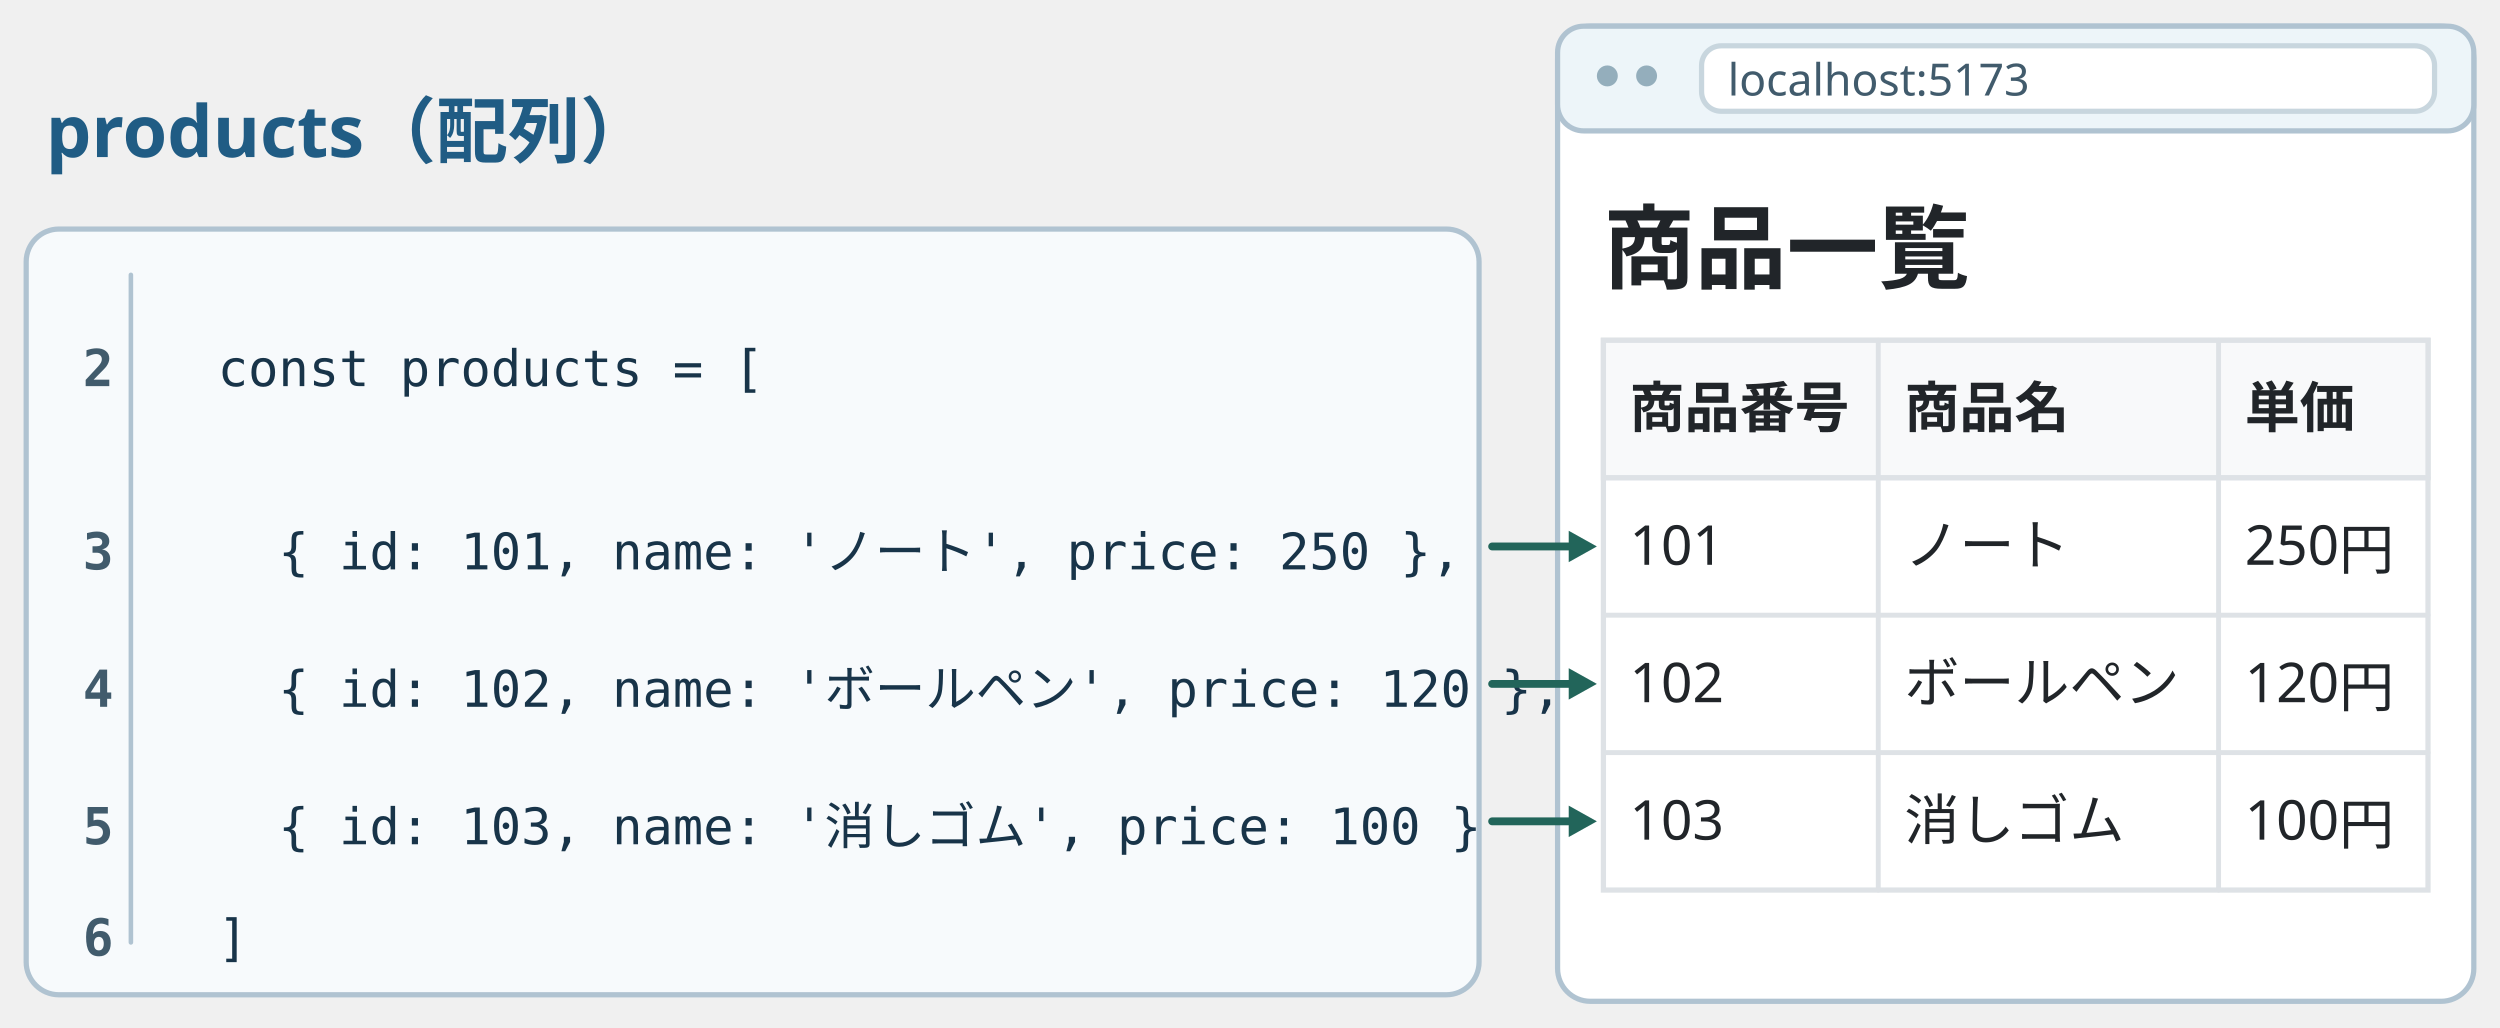
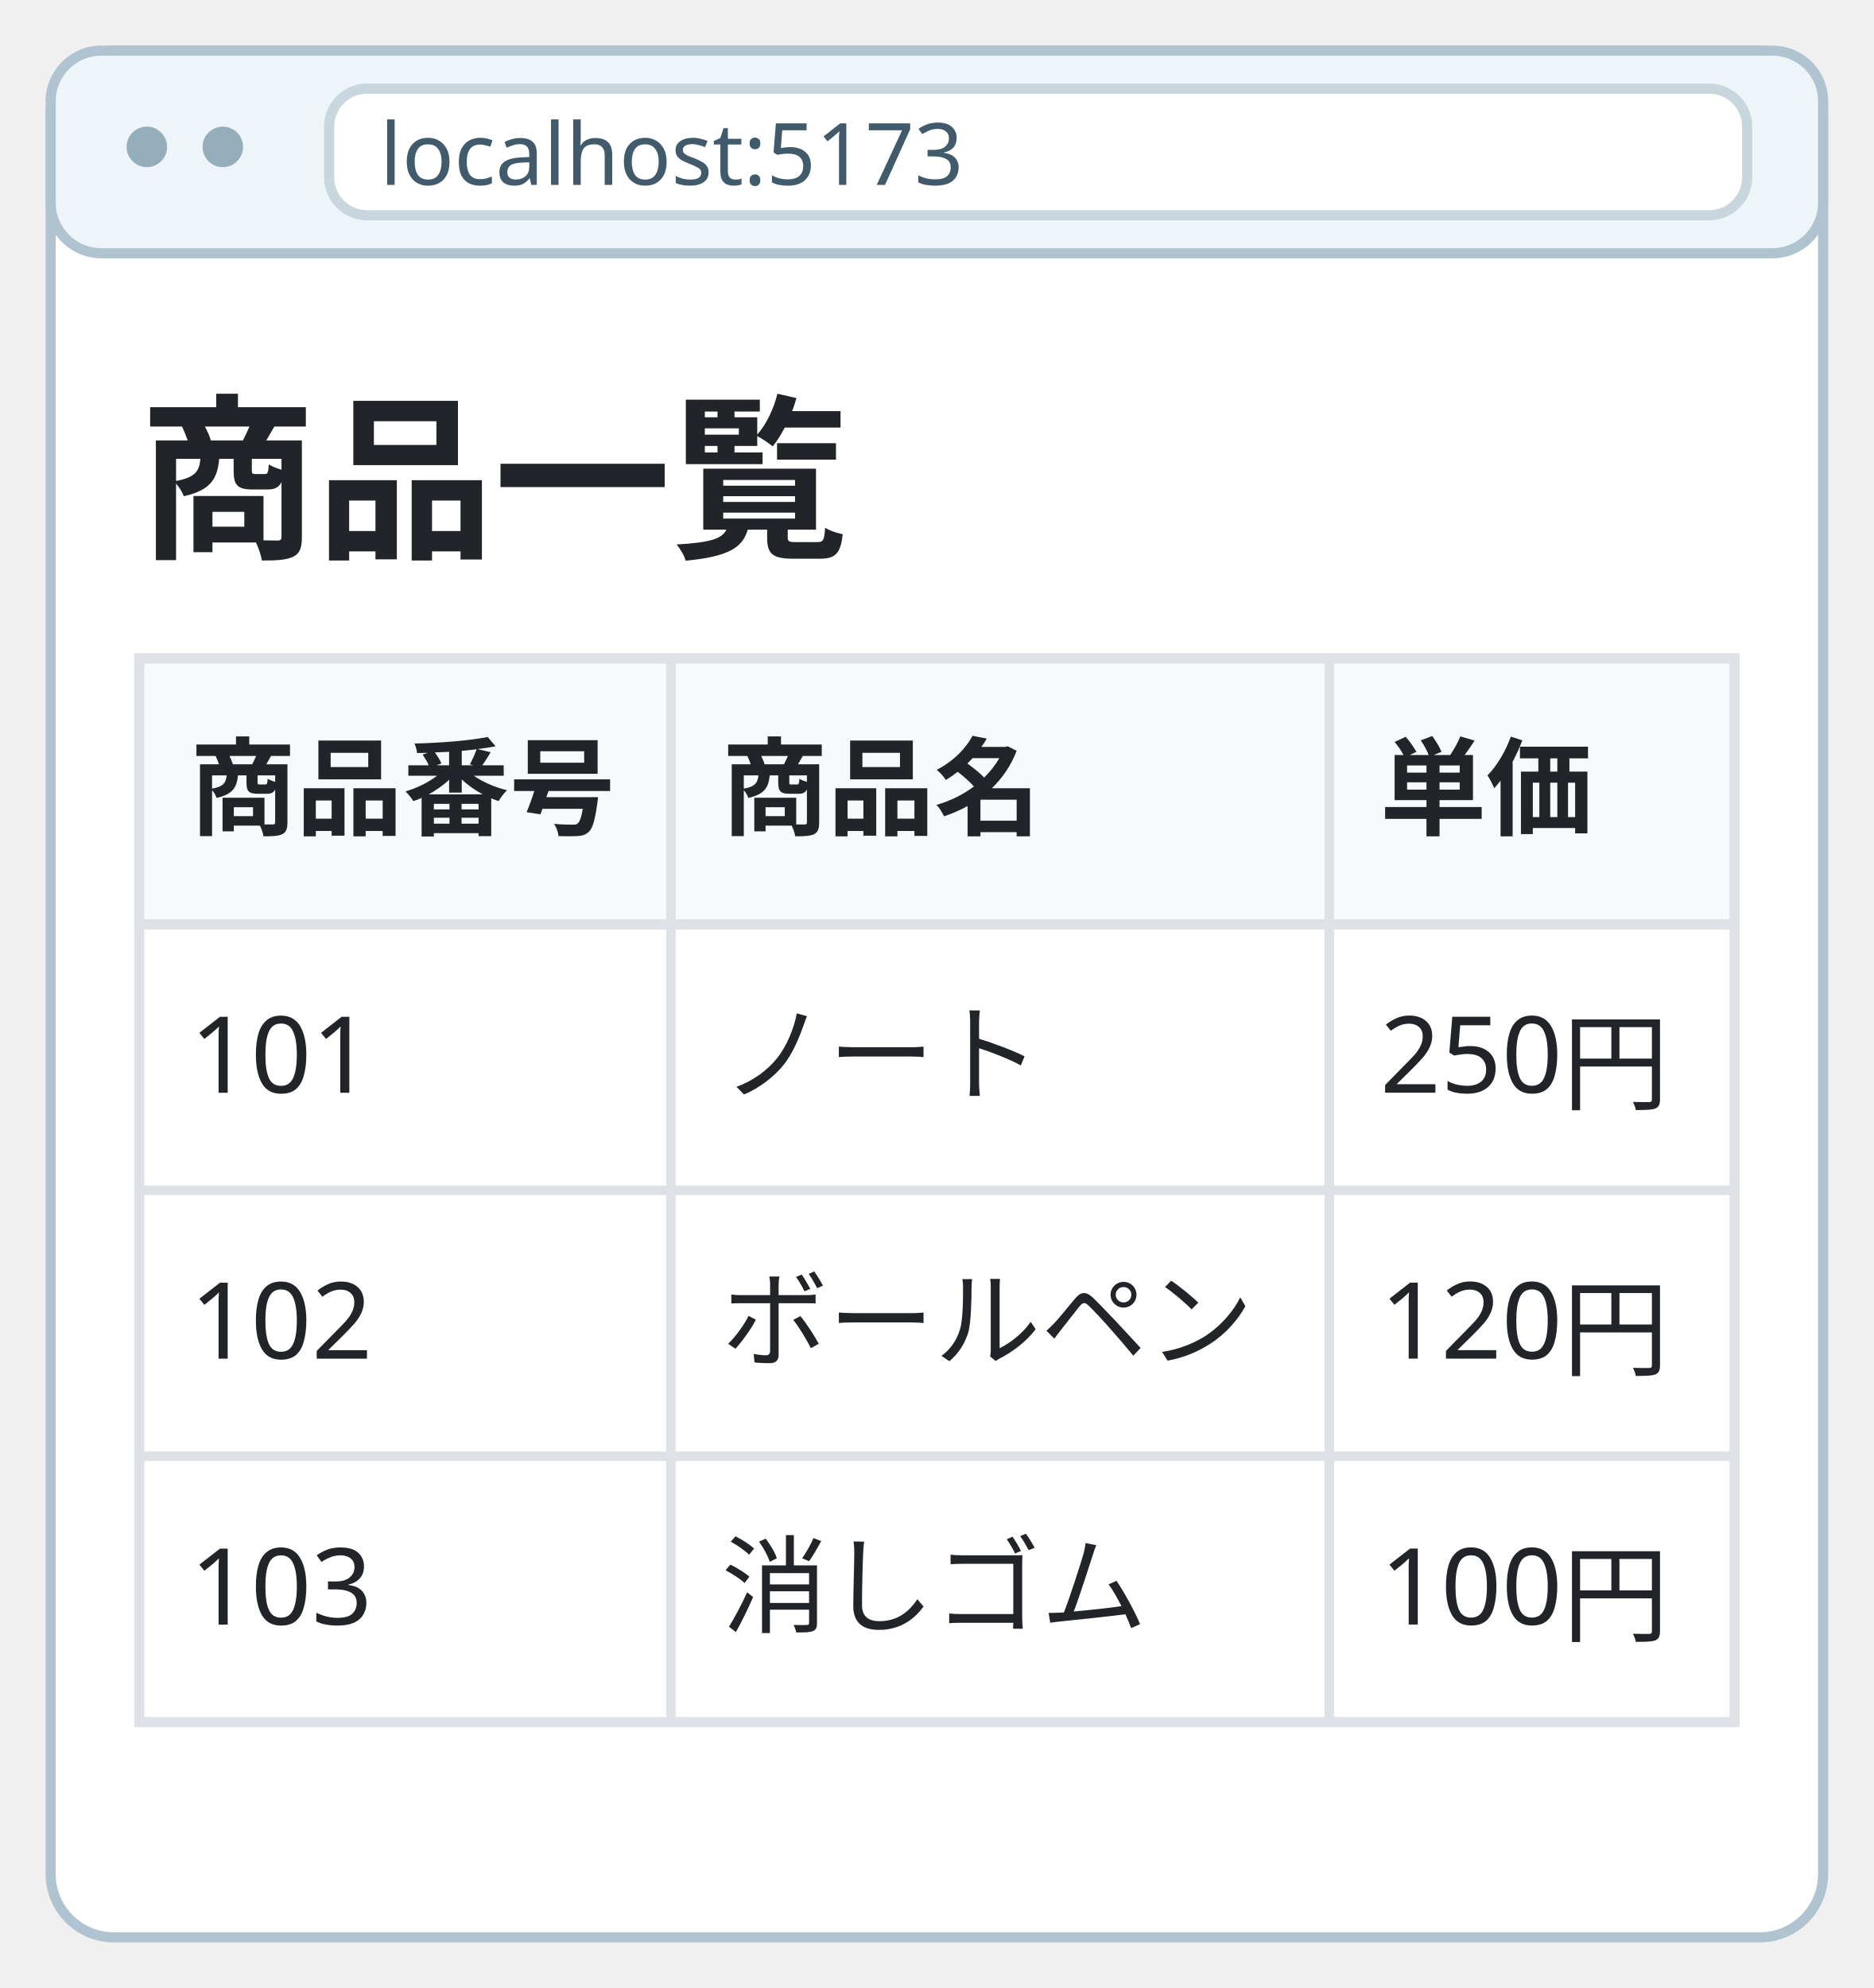
- <svg xmlns="http://www.w3.org/2000/svg" width="382" height="157" viewBox="0 0 382 157">
-   <text x="7" y="24" font-size="11" fill="#205c84" font-weight="700" text-anchor="start" font-family="Meiryo, sans-serif" xml:space="preserve">products（配列）</text>
-   <rect x="4" y="35" width="222" height="117" rx="5" fill="#f7fafc" stroke="#b0c3d1" stroke-width="0.8" />
-   <path d="M 20 42 L 20 144" stroke="#b0c3d1" stroke-width="0.7" fill="none" stroke-linecap="round" />
+ <svg xmlns="http://www.w3.org/2000/svg" width="148" height="157" viewBox="234 0 148 157">
  <rect x="238" y="4" width="140" height="149" rx="5" fill="#ffffff" stroke="#b0c3d1" stroke-width="0.8" />
  <rect x="238" y="4" width="140" height="16" rx="4" fill="#edf5f9" stroke="#b0c3d1" stroke-width="0.8" />
  <rect x="244" y="10" width="3.2" height="3.2" rx="1.6" fill="#94aebc" stroke="none" stroke-width="0.8" />
  <rect x="250" y="10" width="3.2" height="3.2" rx="1.6" fill="#94aebc" stroke="none" stroke-width="0.8" />
  <rect x="260" y="7" width="112" height="10" rx="3" fill="#ffffff" stroke="#c8d6de" stroke-width="0.8" />
  <text x="264" y="14.6" font-size="6.8" fill="#415b6c" font-weight="400" text-anchor="start" font-family="Meiryo, sans-serif" xml:space="preserve">localhost:5173</text>
  <text x="245" y="43" font-size="14" fill="#212529" font-weight="700" text-anchor="start" font-family="Meiryo, sans-serif" xml:space="preserve">商品一覧</text>
  <rect x="245" y="52" width="126" height="84" rx="0" fill="#ffffff" stroke="#dee2e6" stroke-width="0.8" />
  <rect x="245" y="52" width="126" height="21" rx="0" fill="#f8f9fa" stroke="#dee2e6" stroke-width="0.8" />
  <text x="249" y="65.3" font-size="8.4" fill="#212529" font-weight="700" text-anchor="start" font-family="Meiryo, sans-serif" xml:space="preserve">商品番号</text>
  <text x="249" y="86.3" font-size="8.4" fill="#212529" font-weight="400" text-anchor="start" font-family="Meiryo, sans-serif" xml:space="preserve">101</text>
  <text x="249" y="107.3" font-size="8.4" fill="#212529" font-weight="400" text-anchor="start" font-family="Meiryo, sans-serif" xml:space="preserve">102</text>
  <text x="249" y="128.3" font-size="8.4" fill="#212529" font-weight="400" text-anchor="start" font-family="Meiryo, sans-serif" xml:space="preserve">103</text>
  <path d="M 287 52 L 287 136" stroke="#dee2e6" stroke-width="0.75" fill="none" stroke-linecap="round" />
  <text x="291" y="65.3" font-size="8.4" fill="#212529" font-weight="700" text-anchor="start" font-family="Meiryo, sans-serif" xml:space="preserve">商品名</text>
  <text x="291" y="86.3" font-size="8.4" fill="#212529" font-weight="400" text-anchor="start" font-family="Meiryo, sans-serif" xml:space="preserve">ノート</text>
  <text x="291" y="107.3" font-size="8.4" fill="#212529" font-weight="400" text-anchor="start" font-family="Meiryo, sans-serif" xml:space="preserve">ボールペン</text>
  <text x="291" y="128.3" font-size="8.4" fill="#212529" font-weight="400" text-anchor="start" font-family="Meiryo, sans-serif" xml:space="preserve">消しゴム</text>
  <path d="M 339 52 L 339 136" stroke="#dee2e6" stroke-width="0.75" fill="none" stroke-linecap="round" />
  <text x="343" y="65.3" font-size="8.4" fill="#212529" font-weight="700" text-anchor="start" font-family="Meiryo, sans-serif" xml:space="preserve">単価</text>
  <text x="343" y="86.3" font-size="8.4" fill="#212529" font-weight="400" text-anchor="start" font-family="Meiryo, sans-serif" xml:space="preserve">250円</text>
  <text x="343" y="107.3" font-size="8.4" fill="#212529" font-weight="400" text-anchor="start" font-family="Meiryo, sans-serif" xml:space="preserve">120円</text>
  <text x="343" y="128.3" font-size="8.4" fill="#212529" font-weight="400" text-anchor="start" font-family="Meiryo, sans-serif" xml:space="preserve">100円</text>
  <path d="M 245 73 L 371 73" stroke="#dee2e6" stroke-width="0.75" fill="none" stroke-linecap="round" />
  <path d="M 245 94 L 371 94" stroke="#dee2e6" stroke-width="0.75" fill="none" stroke-linecap="round" />
  <path d="M 245 115 L 371 115" stroke="#dee2e6" stroke-width="0.75" fill="none" stroke-linecap="round" />
-   <text x="15" y="59" font-size="7.8" fill="#415b6c" font-weight="700" text-anchor="middle" font-family="MS Gothic, monospace" xml:space="preserve">2</text>
-   <text x="24" y="59" font-size="7.7" fill="#183449" font-weight="400" text-anchor="start" font-family="MS Gothic, monospace" xml:space="preserve">  const products = [</text>
-   <text x="15" y="87" font-size="7.8" fill="#415b6c" font-weight="700" text-anchor="middle" font-family="MS Gothic, monospace" xml:space="preserve">3</text>
-   <text x="24" y="87" font-size="7.7" fill="#183449" font-weight="400" text-anchor="start" font-family="MS Gothic, monospace" xml:space="preserve">    { id: 101, name: 'ノート', price: 250 },</text>
-   <text x="15" y="108" font-size="7.8" fill="#415b6c" font-weight="700" text-anchor="middle" font-family="MS Gothic, monospace" xml:space="preserve">4</text>
-   <text x="24" y="108" font-size="7.7" fill="#183449" font-weight="400" text-anchor="start" font-family="MS Gothic, monospace" xml:space="preserve">    { id: 102, name: 'ボールペン', price: 120 },</text>
-   <text x="15" y="129" font-size="7.8" fill="#415b6c" font-weight="700" text-anchor="middle" font-family="MS Gothic, monospace" xml:space="preserve">5</text>
-   <text x="24" y="129" font-size="7.7" fill="#183449" font-weight="400" text-anchor="start" font-family="MS Gothic, monospace" xml:space="preserve">    { id: 103, name: '消しゴム', price: 100 }</text>
-   <text x="15" y="146" font-size="7.8" fill="#415b6c" font-weight="700" text-anchor="middle" font-family="MS Gothic, monospace" xml:space="preserve">6</text>
-   <text x="24" y="146" font-size="7.7" fill="#183449" font-weight="400" text-anchor="start" font-family="MS Gothic, monospace" xml:space="preserve">  ]</text>
-   <path d="M 228 83.5 L 239.7 83.5" stroke="#22655a" stroke-width="1.2" fill="none" stroke-linecap="round" />
-   <path d="M 244 83.5 L 239.70 81.10 L 239.70 85.90 Z" fill="#22655a" />
-   <path d="M 228 104.5 L 239.7 104.5" stroke="#22655a" stroke-width="1.2" fill="none" stroke-linecap="round" />
-   <path d="M 244 104.5 L 239.70 102.10 L 239.70 106.90 Z" fill="#22655a" />
-   <path d="M 228 125.5 L 239.7 125.5" stroke="#22655a" stroke-width="1.2" fill="none" stroke-linecap="round" />
-   <path d="M 244 125.5 L 239.70 123.10 L 239.70 127.90 Z" fill="#22655a" />
</svg>
